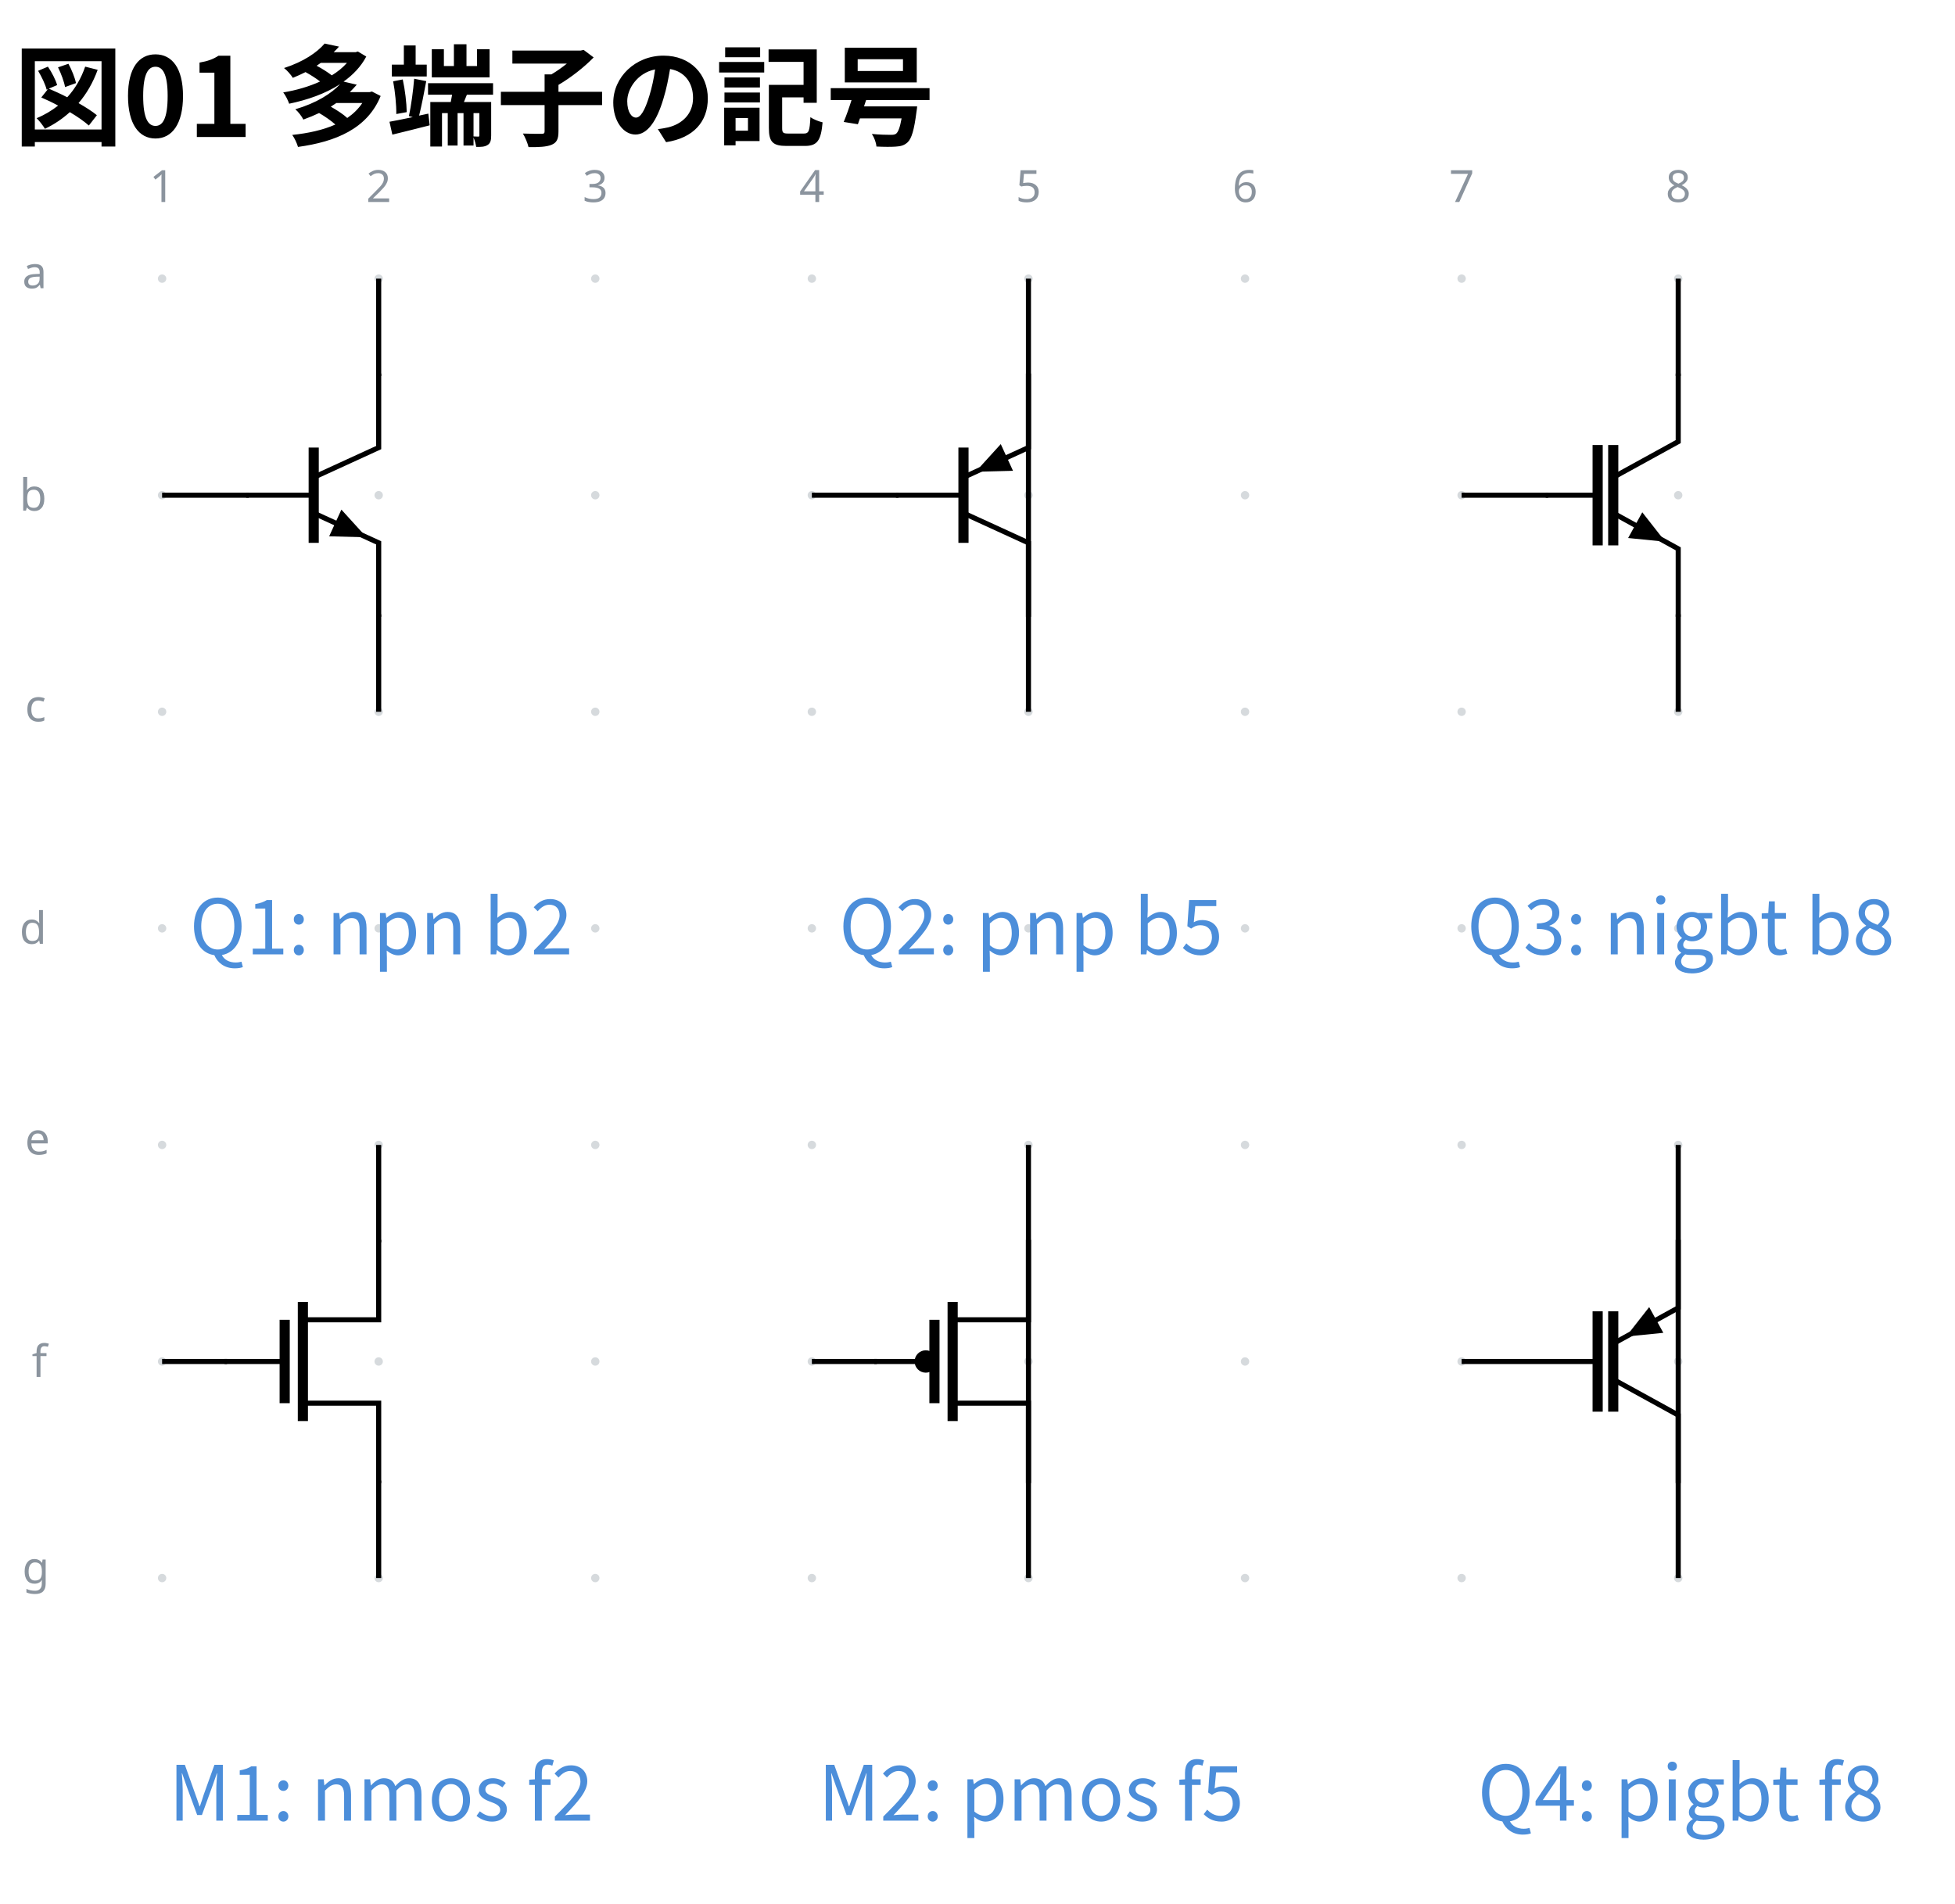
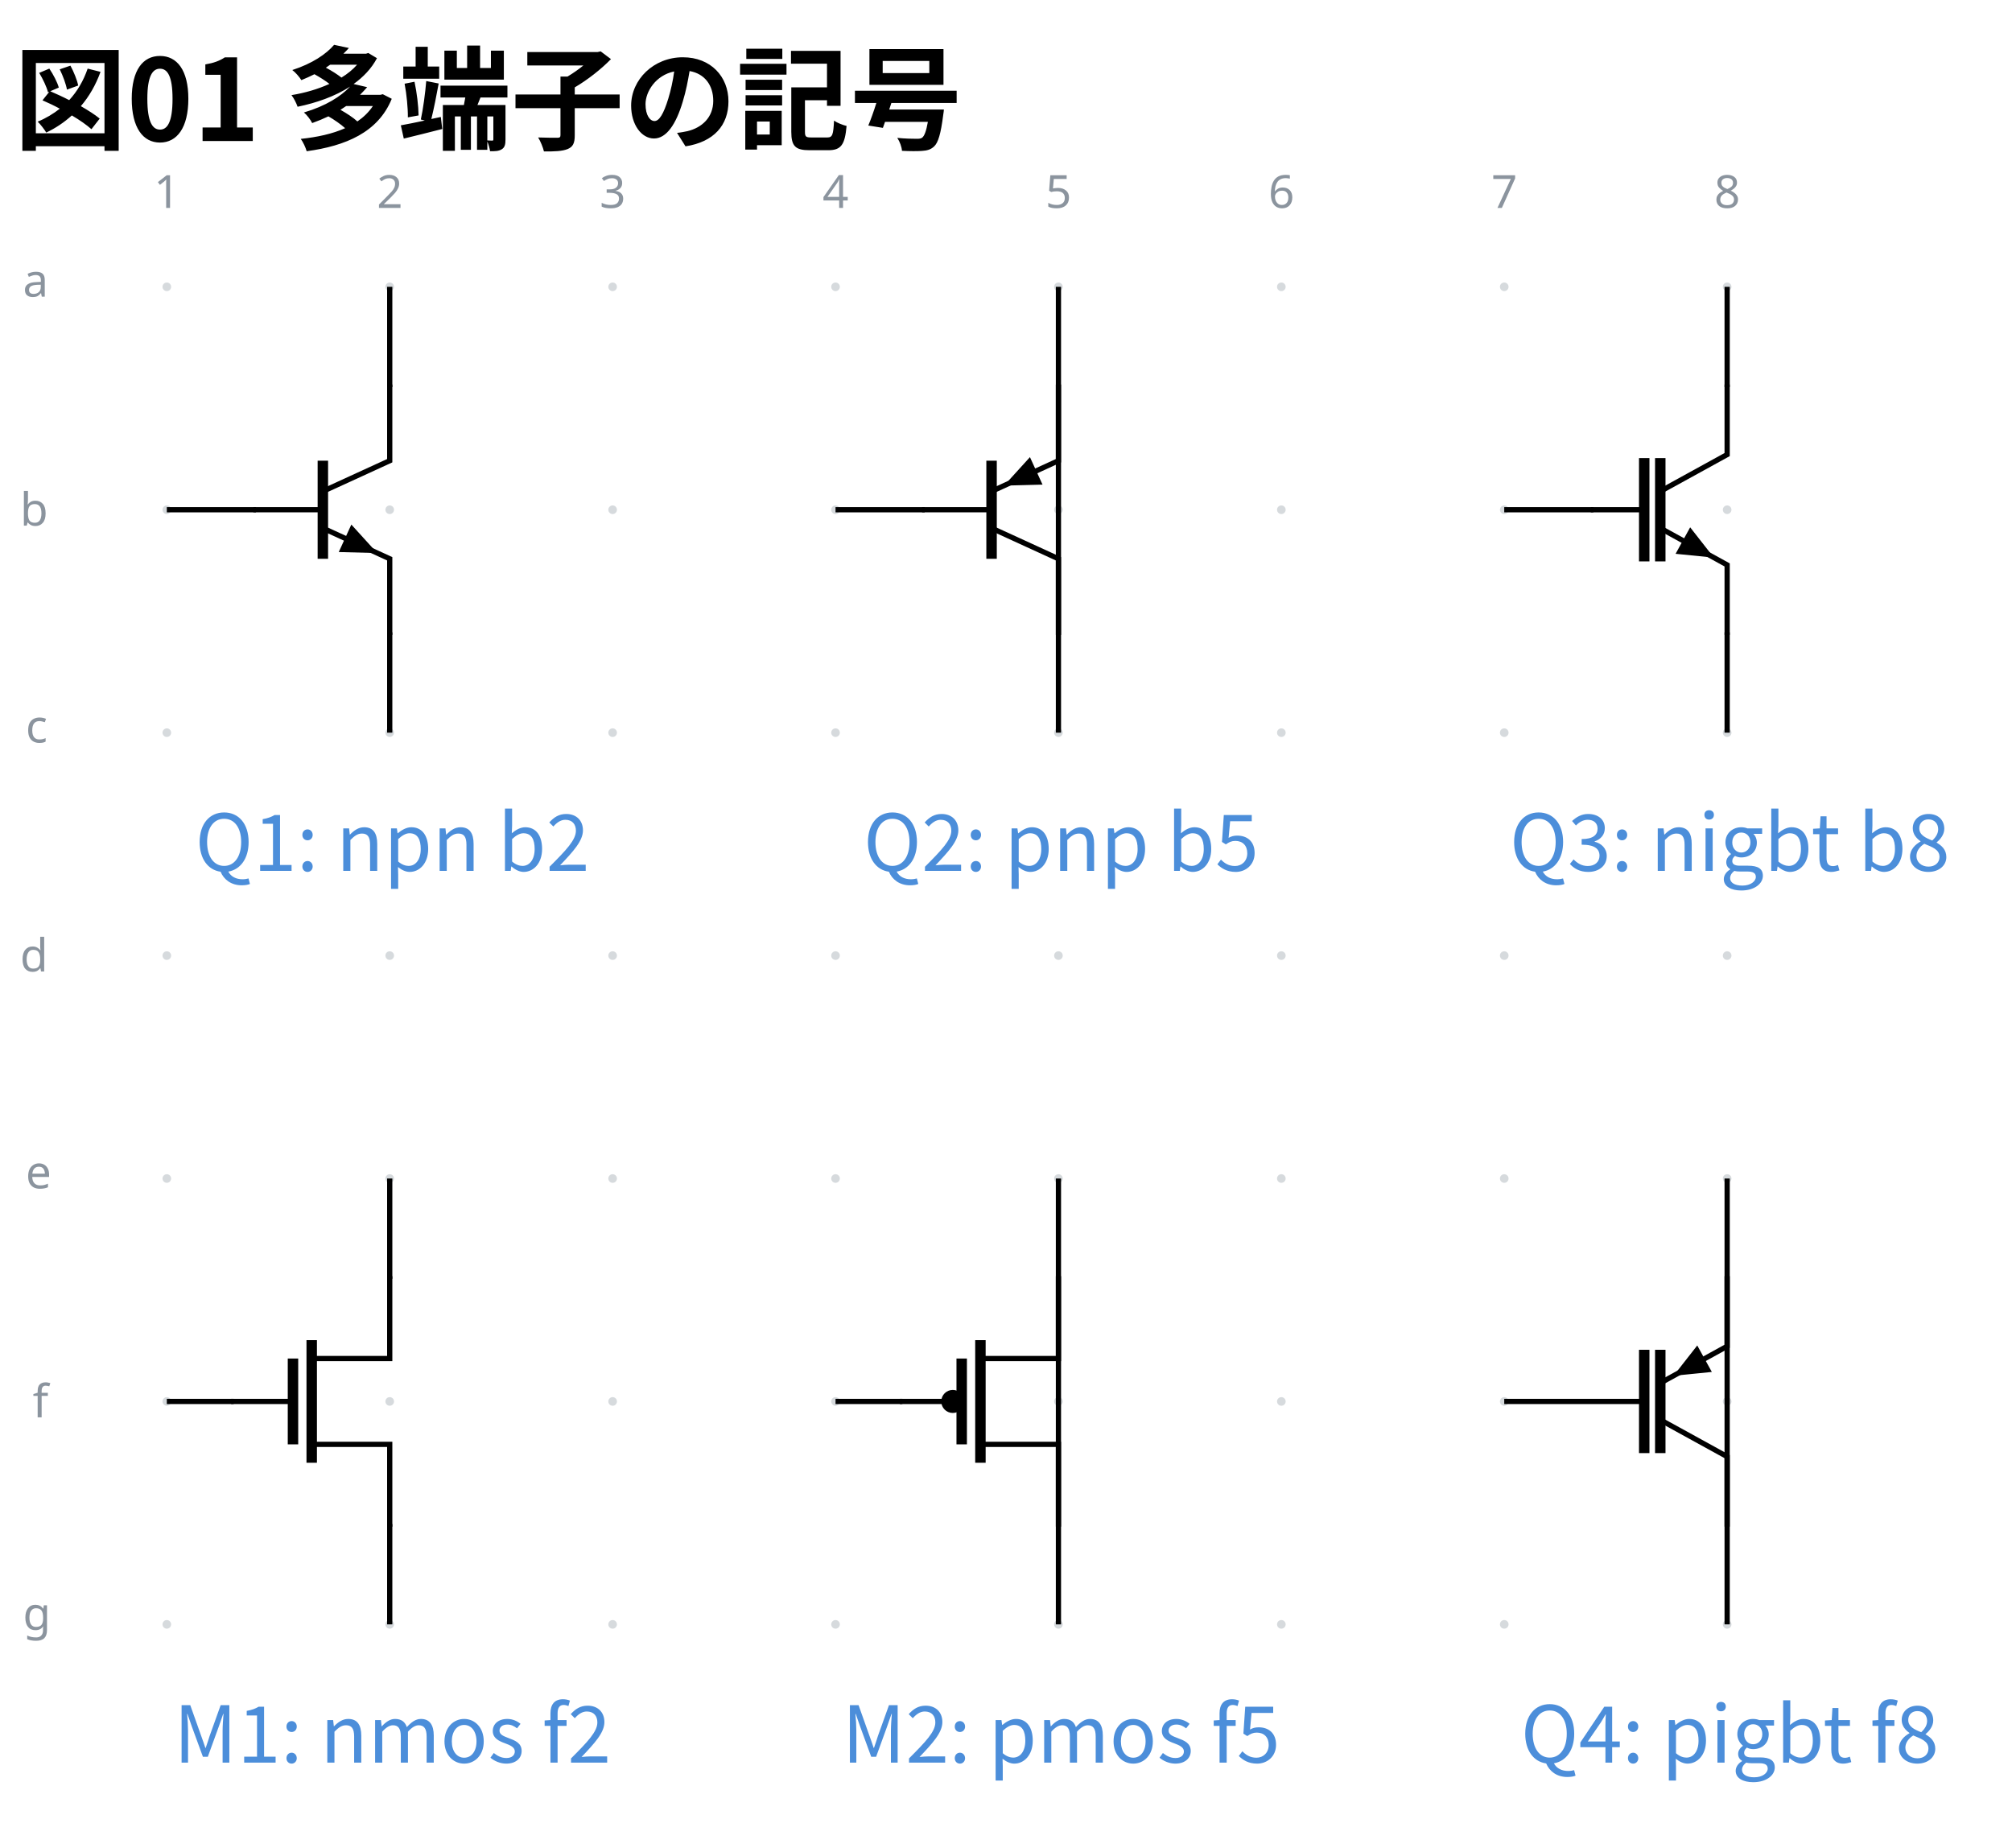
- <svg xmlns="http://www.w3.org/2000/svg" data-circuit-fence="0.1.0" fill="currentColor" width="410.917" height="400.099" viewBox="-72 -72 308.188 300.074">
+ <svg xmlns="http://www.w3.org/2000/svg" data-circuit-fence="0.1.0" fill="currentColor" width="410.917" height="377.337" viewBox="-72 -72 308.188 283.003">
  <g stroke="currentColor" stroke-miterlimit="10" stroke-width=".8">
    <path fill="#8b949e" fill-opacity=".35" stroke="none" stroke-opacity=".35" d="M-45.787-28.071a.66.66 0 1 0-1.32 0 .66.66 0 0 0 1.32 0M-45.787 6.072a.66.66 0 1 0-1.32 0 .66.66 0 0 0 1.32 0M-45.787 40.215a.66.66 0 1 0-1.32 0 .66.66 0 0 0 1.32 0M-45.787 74.359a.66.66 0 1 0-1.32 0 .66.66 0 0 0 1.32 0M-45.787 108.502a.66.66 0 1 0-1.32 0 .66.66 0 0 0 1.32 0M-45.787 142.645a.66.66 0 1 0-1.32 0 .66.66 0 0 0 1.32 0M-45.787 176.788a.66.66 0 1 0-1.32 0 .66.66 0 0 0 1.32 0M-11.644-28.071a.66.66 0 1 0-1.32 0 .66.66 0 0 0 1.32 0M-11.644 6.072a.66.66 0 1 0-1.32 0 .66.66 0 0 0 1.32 0M-11.644 40.215a.66.66 0 1 0-1.32 0 .66.66 0 0 0 1.32 0M-11.644 74.359a.66.66 0 1 0-1.32 0 .66.66 0 0 0 1.32 0M-11.644 108.502a.66.66 0 1 0-1.32 0 .66.66 0 0 0 1.32 0M-11.644 142.645a.66.66 0 1 0-1.32 0 .66.66 0 0 0 1.32 0M-11.644 176.788a.66.66 0 1 0-1.32 0 .66.66 0 0 0 1.32 0M22.5-28.071a.66.66 0 1 0-1.32 0 .66.66 0 0 0 1.32 0M22.5 6.072a.66.66 0 1 0-1.32 0 .66.66 0 0 0 1.32 0M22.5 40.215a.66.66 0 1 0-1.32 0 .66.66 0 0 0 1.32 0M22.5 74.359a.66.66 0 1 0-1.32 0 .66.66 0 0 0 1.32 0M22.5 108.502a.66.66 0 1 0-1.32 0 .66.66 0 0 0 1.32 0M22.5 142.645a.66.66 0 1 0-1.32 0 .66.66 0 0 0 1.32 0M22.5 176.788a.66.66 0 1 0-1.32 0 .66.66 0 0 0 1.32 0M56.643-28.071a.66.66 0 1 0-1.32 0 .66.66 0 0 0 1.32 0M56.643 6.072a.66.66 0 1 0-1.32 0 .66.66 0 0 0 1.32 0M56.643 40.215a.66.66 0 1 0-1.32 0 .66.66 0 0 0 1.32 0M56.643 74.359a.66.66 0 1 0-1.32 0 .66.66 0 0 0 1.32 0M56.643 108.502a.66.66 0 1 0-1.32 0 .66.66 0 0 0 1.32 0M56.643 142.645a.66.66 0 1 0-1.32 0 .66.66 0 0 0 1.32 0M56.643 176.788a.66.66 0 1 0-1.32 0 .66.66 0 0 0 1.32 0M90.786-28.071a.66.66 0 1 0-1.32 0 .66.66 0 0 0 1.32 0M90.786 6.072a.66.66 0 1 0-1.32 0 .66.66 0 0 0 1.32 0M90.786 40.215a.66.66 0 1 0-1.32 0 .66.66 0 0 0 1.32 0M90.786 74.359a.66.66 0 1 0-1.32 0 .66.66 0 0 0 1.32 0M90.786 108.502a.66.66 0 1 0-1.32 0 .66.66 0 0 0 1.32 0M90.786 142.645a.66.66 0 1 0-1.32 0 .66.66 0 0 0 1.32 0M90.786 176.788a.66.66 0 1 0-1.32 0 .66.66 0 0 0 1.32 0M124.93-28.071a.66.66 0 1 0-1.32 0 .66.66 0 0 0 1.32 0M124.93 6.072a.66.66 0 1 0-1.32 0 .66.66 0 0 0 1.32 0M124.93 40.215a.66.66 0 1 0-1.32 0 .66.66 0 0 0 1.32 0M124.93 74.359a.66.66 0 1 0-1.32 0 .66.66 0 0 0 1.32 0M124.93 108.502a.66.66 0 1 0-1.32 0 .66.66 0 0 0 1.32 0M124.93 142.645a.66.66 0 1 0-1.32 0 .66.66 0 0 0 1.32 0M124.93 176.788a.66.66 0 1 0-1.32 0 .66.66 0 0 0 1.32 0M159.072-28.071a.66.66 0 1 0-1.32 0 .66.66 0 0 0 1.32 0M159.072 6.072a.66.66 0 1 0-1.32 0 .66.66 0 0 0 1.32 0M159.072 40.215a.66.66 0 1 0-1.32 0 .66.66 0 0 0 1.32 0M159.072 74.359a.66.66 0 1 0-1.32 0 .66.66 0 0 0 1.32 0M159.072 108.502a.66.66 0 1 0-1.32 0 .66.66 0 0 0 1.32 0M159.072 142.645a.66.66 0 1 0-1.32 0 .66.66 0 0 0 1.32 0M159.072 176.788a.66.66 0 1 0-1.32 0 .66.66 0 0 0 1.32 0M193.216-28.071a.66.66 0 1 0-1.32 0 .66.66 0 0 0 1.32 0M193.216 6.072a.66.66 0 1 0-1.32 0 .66.66 0 0 0 1.32 0M193.216 40.215a.66.66 0 1 0-1.32 0 .66.66 0 0 0 1.32 0M193.216 74.359a.66.66 0 1 0-1.32 0 .66.66 0 0 0 1.32 0M193.216 108.502a.66.66 0 1 0-1.32 0 .66.66 0 0 0 1.32 0M193.216 142.645a.66.66 0 1 0-1.32 0 .66.66 0 0 0 1.32 0M193.216 176.788a.66.66 0 1 0-1.32 0 .66.66 0 0 0 1.32 0m-.66 0" />
    <g fill="#8b949e" stroke="#8b949e">
      <text x="-46.447" y="-28.071" fill="#8b949e" stroke="none" font-family="cmr7" font-size="7" transform="translate(-1.993 -12.085)">1</text>
    </g>
    <g fill="#8b949e" stroke="#8b949e">
      <text x="-46.447" y="-28.071" fill="#8b949e" stroke="none" font-family="cmr7" font-size="7" transform="translate(32.15 -12.085)">2</text>
    </g>
    <g fill="#8b949e" stroke="#8b949e">
      <text x="-46.447" y="-28.071" fill="#8b949e" stroke="none" font-family="cmr7" font-size="7" transform="translate(66.293 -12.085)">3</text>
    </g>
    <g fill="#8b949e" stroke="#8b949e">
      <text x="-46.447" y="-28.071" fill="#8b949e" stroke="none" font-family="cmr7" font-size="7" transform="translate(100.437 -12.085)">4</text>
    </g>
    <g fill="#8b949e" stroke="#8b949e">
      <text x="-46.447" y="-28.071" fill="#8b949e" stroke="none" font-family="cmr7" font-size="7" transform="translate(134.58 -12.085)">5</text>
    </g>
    <g fill="#8b949e" stroke="#8b949e">
      <text x="-46.447" y="-28.071" fill="#8b949e" stroke="none" font-family="cmr7" font-size="7" transform="translate(168.723 -12.085)">6</text>
    </g>
    <g fill="#8b949e" stroke="#8b949e">
      <text x="-46.447" y="-28.071" fill="#8b949e" stroke="none" font-family="cmr7" font-size="7" transform="translate(202.867 -12.085)">7</text>
    </g>
    <g fill="#8b949e" stroke="#8b949e">
      <text x="-46.447" y="-28.071" fill="#8b949e" stroke="none" font-family="cmr7" font-size="7" transform="translate(237.01 -12.085)">8</text>
    </g>
    <g fill="#8b949e" stroke="#8b949e">
      <text x="-46.447" y="-28.071" fill="#8b949e" stroke="none" font-family="cmr7" font-size="7" transform="translate(-22.06 1.507)">a</text>
    </g>
    <g fill="#8b949e" stroke="#8b949e">
      <text x="-46.447" y="-28.071" fill="#8b949e" stroke="none" font-family="cmr7" font-size="7" transform="translate(-22.49 36.574)">b</text>
    </g>
    <g fill="#8b949e" stroke="#8b949e">
      <text x="-46.447" y="-28.071" fill="#8b949e" stroke="none" font-family="cmr7" font-size="7" transform="translate(-21.629 69.793)">c</text>
    </g>
    <g fill="#8b949e" stroke="#8b949e">
      <text x="-46.447" y="-28.071" fill="#8b949e" stroke="none" font-family="cmr7" font-size="7" transform="translate(-22.49 104.86)">d</text>
    </g>
    <g fill="#8b949e" stroke="#8b949e">
      <text x="-46.447" y="-28.071" fill="#8b949e" stroke="none" font-family="cmr7" font-size="7" transform="translate(-21.629 138.08)">e</text>
    </g>
    <g fill="#8b949e" stroke="#8b949e">
      <text x="-46.447" y="-28.071" fill="#8b949e" stroke="none" font-family="cmr7" font-size="7" transform="translate(-20.552 173.147)">f</text>
    </g>
    <g fill="#8b949e" stroke="#8b949e">
      <text x="-46.447" y="-28.071" fill="#8b949e" stroke="none" font-family="cmr7" font-size="7" transform="translate(-22.06 205.686)">g</text>
    </g>
    <path fill="none" d="M-12.304-13.107v11.668l-10.243 4.694" />
    <path fill="none" stroke-width="1.6" d="M-22.547-1.44v15.023" />
    <path fill="none" d="m-22.547 8.889 10.243 4.694v11.668" />
    <path stroke="none" d="m-19.147 10.447.964-2.104 3.965 4.363-5.893-.155Z" />
    <path fill="none" d="M-22.547 6.072H-33.19M90.126-13.107v11.668L79.883 3.255" />
    <path fill="none" stroke-width="1.6" d="M79.883-1.44v15.023" />
    <path fill="none" d="m79.883 8.889 10.243 4.694v11.668" />
    <path stroke="none" d="m86.726.119.964 2.104-5.893.155 3.965-4.363Z" />
    <path fill="none" d="M79.883 6.072H69.24M192.556-13.107v10.729l-10.243 5.633" />
    <path fill="none" stroke-width="1.6" d="M179.854-1.84v15.823m2.459-15.822v15.822" />
    <path fill="none" d="m182.313 8.889 10.243 5.633v10.729" />
    <path stroke="none" d="m185.775 10.793 1.115-2.028 3.636 4.64-5.867-.584Z" />
    <path fill="none" d="M179.854 6.072h-8.185M-12.304 123.466v12.606h-11.95m0 13.146h11.95v12.606" />
    <path fill="none" stroke-width="1.6" d="M-24.254 133.256v18.779m-2.868-15.963v13.146" />
    <path fill="none" d="M-27.122 142.645h-9.482M90.126 123.466v12.606h-11.95" />
    <path fill="none" stroke-width="1.6" d="M78.176 133.256v18.779m-2.868-15.963v13.146" />
    <path fill="none" d="M78.176 149.218h11.95v12.606M75.308 142.645h-9.482" />
    <path d="M75.308 142.645a1.365 1.365 0 1 0-2.73 0 1.365 1.365 0 0 0 2.73 0Zm-1.365 0" />
    <path fill="none" d="M192.556 123.466v10.729l-10.243 5.633" />
    <path fill="none" stroke-width="1.6" d="M179.854 134.734v15.823m2.459-15.823v15.823" />
    <path fill="none" d="m182.313 145.462 10.243 5.634v10.728" />
    <path stroke="none" d="m189.093 136.099 1.116 2.028-5.866.585 3.635-4.64Z" />
    <path fill="none" d="M179.854 142.645h-8.185M-12.304-28.071v15.364M-12.304 40.215V24.851M-46.447 6.072h13.657M90.126-28.071V24.85M90.126 40.215v-52.922M55.983 6.072H69.64M192.556-28.071v15.364M192.556 40.215V24.851M158.412 6.072h13.657M-12.304 108.502v15.364M-12.304 176.788v-15.364M-46.447 142.645h10.243M90.126 108.502v52.922M90.126 176.788v-52.922M55.983 142.645h10.243M192.556 108.502v52.922M192.556 176.788v-52.922M158.412 142.645h13.657" />
    <g>
-       <text x="-46.447" y="-28.071" fill="#4c8eda" stroke="none" font-family="'Noto Sans CJK JP','Noto Sans JP','Hiragino Sans','Yu Gothic',sans-serif" font-size="12" transform="translate(34.543 106.53)" text-anchor="middle">Q1: npn b2</text>
+       <text x="-46.447" y="-28.071" fill="#4c8eda" stroke="none" font-family="'Noto Sans CJK JP','Noto Sans JP','Hiragino Sans','Yu Gothic',sans-serif" font-size="12" transform="translate(34.543 89.458)" text-anchor="middle">Q1: npn b2</text>
    </g>
    <g>
-       <text x="-46.447" y="-28.071" fill="#4c8eda" stroke="none" font-family="'Noto Sans CJK JP','Noto Sans JP','Hiragino Sans','Yu Gothic',sans-serif" font-size="12" transform="translate(136.973 106.53)" text-anchor="middle">Q2: pnp b5</text>
+       <text x="-46.447" y="-28.071" fill="#4c8eda" stroke="none" font-family="'Noto Sans CJK JP','Noto Sans JP','Hiragino Sans','Yu Gothic',sans-serif" font-size="12" transform="translate(136.973 89.458)" text-anchor="middle">Q2: pnp b5</text>
    </g>
    <g>
-       <text x="-46.447" y="-28.071" fill="#4c8eda" stroke="none" font-family="'Noto Sans CJK JP','Noto Sans JP','Hiragino Sans','Yu Gothic',sans-serif" font-size="12" transform="translate(239.403 106.53)" text-anchor="middle">Q3: nigbt b8</text>
+       <text x="-46.447" y="-28.071" fill="#4c8eda" stroke="none" font-family="'Noto Sans CJK JP','Noto Sans JP','Hiragino Sans','Yu Gothic',sans-serif" font-size="12" transform="translate(239.403 89.458)" text-anchor="middle">Q3: nigbt b8</text>
    </g>
    <g>
-       <text x="-46.447" y="-28.071" fill="#4c8eda" stroke="none" font-family="'Noto Sans CJK JP','Noto Sans JP','Hiragino Sans','Yu Gothic',sans-serif" font-size="12" transform="translate(34.543 243.103)" text-anchor="middle">M1: nmos f2</text>
+       <text x="-46.447" y="-28.071" fill="#4c8eda" stroke="none" font-family="'Noto Sans CJK JP','Noto Sans JP','Hiragino Sans','Yu Gothic',sans-serif" font-size="12" transform="translate(34.543 226.031)" text-anchor="middle">M1: nmos f2</text>
    </g>
    <g>
-       <text x="-46.447" y="-28.071" fill="#4c8eda" stroke="none" font-family="'Noto Sans CJK JP','Noto Sans JP','Hiragino Sans','Yu Gothic',sans-serif" font-size="12" transform="translate(136.973 243.103)" text-anchor="middle">M2: pmos f5</text>
+       <text x="-46.447" y="-28.071" fill="#4c8eda" stroke="none" font-family="'Noto Sans CJK JP','Noto Sans JP','Hiragino Sans','Yu Gothic',sans-serif" font-size="12" transform="translate(136.973 226.031)" text-anchor="middle">M2: pmos f5</text>
    </g>
    <g>
-       <text x="-46.447" y="-28.071" fill="#4c8eda" stroke="none" font-family="'Noto Sans CJK JP','Noto Sans JP','Hiragino Sans','Yu Gothic',sans-serif" font-size="12" transform="translate(239.403 243.103)" text-anchor="middle">Q4: pigbt f8</text>
+       <text x="-46.447" y="-28.071" fill="#4c8eda" stroke="none" font-family="'Noto Sans CJK JP','Noto Sans JP','Hiragino Sans','Yu Gothic',sans-serif" font-size="12" transform="translate(239.403 226.031)" text-anchor="middle">Q4: pigbt f8</text>
    </g>
    <g>
      <text x="-46.447" y="-28.071" fill="currentColor" stroke="none" font-family="'Noto Sans CJK JP','Noto Sans JP','Hiragino Sans','Yu Gothic',sans-serif" font-size="17.28" transform="translate(-23.423 -22.329)" font-weight="bold">図01 多端子の記号</text>
    </g>
  </g>
</svg>
